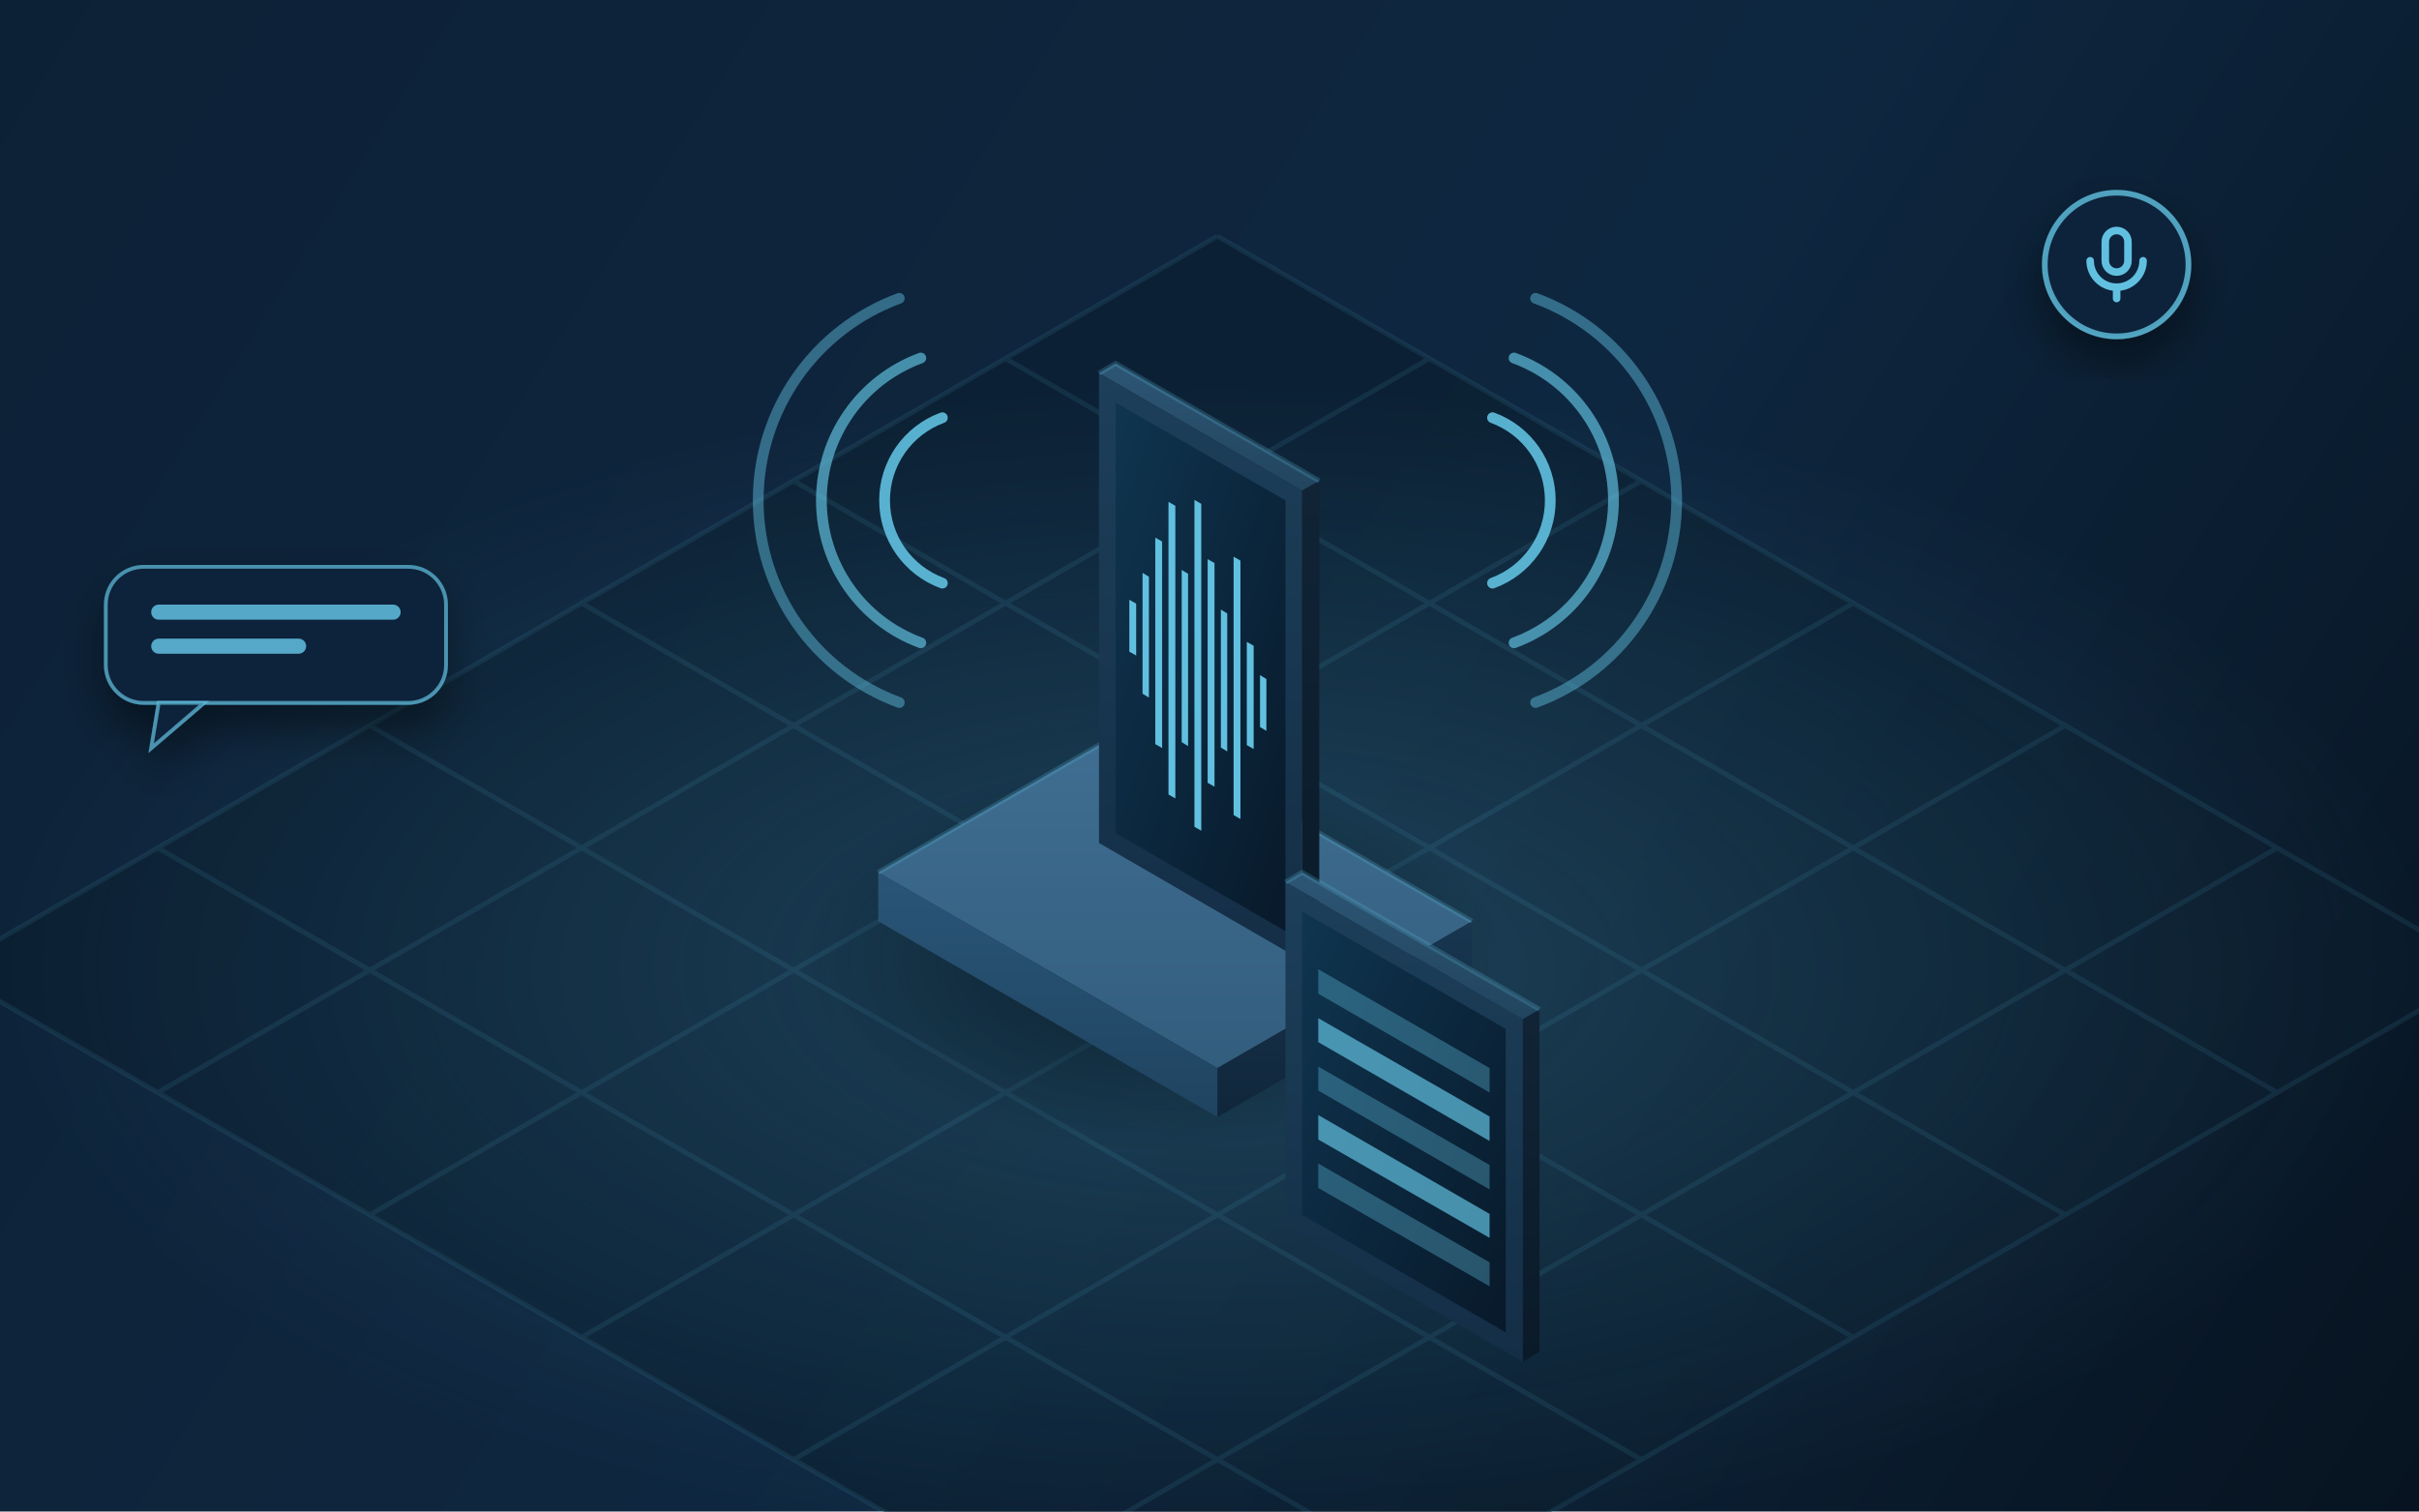
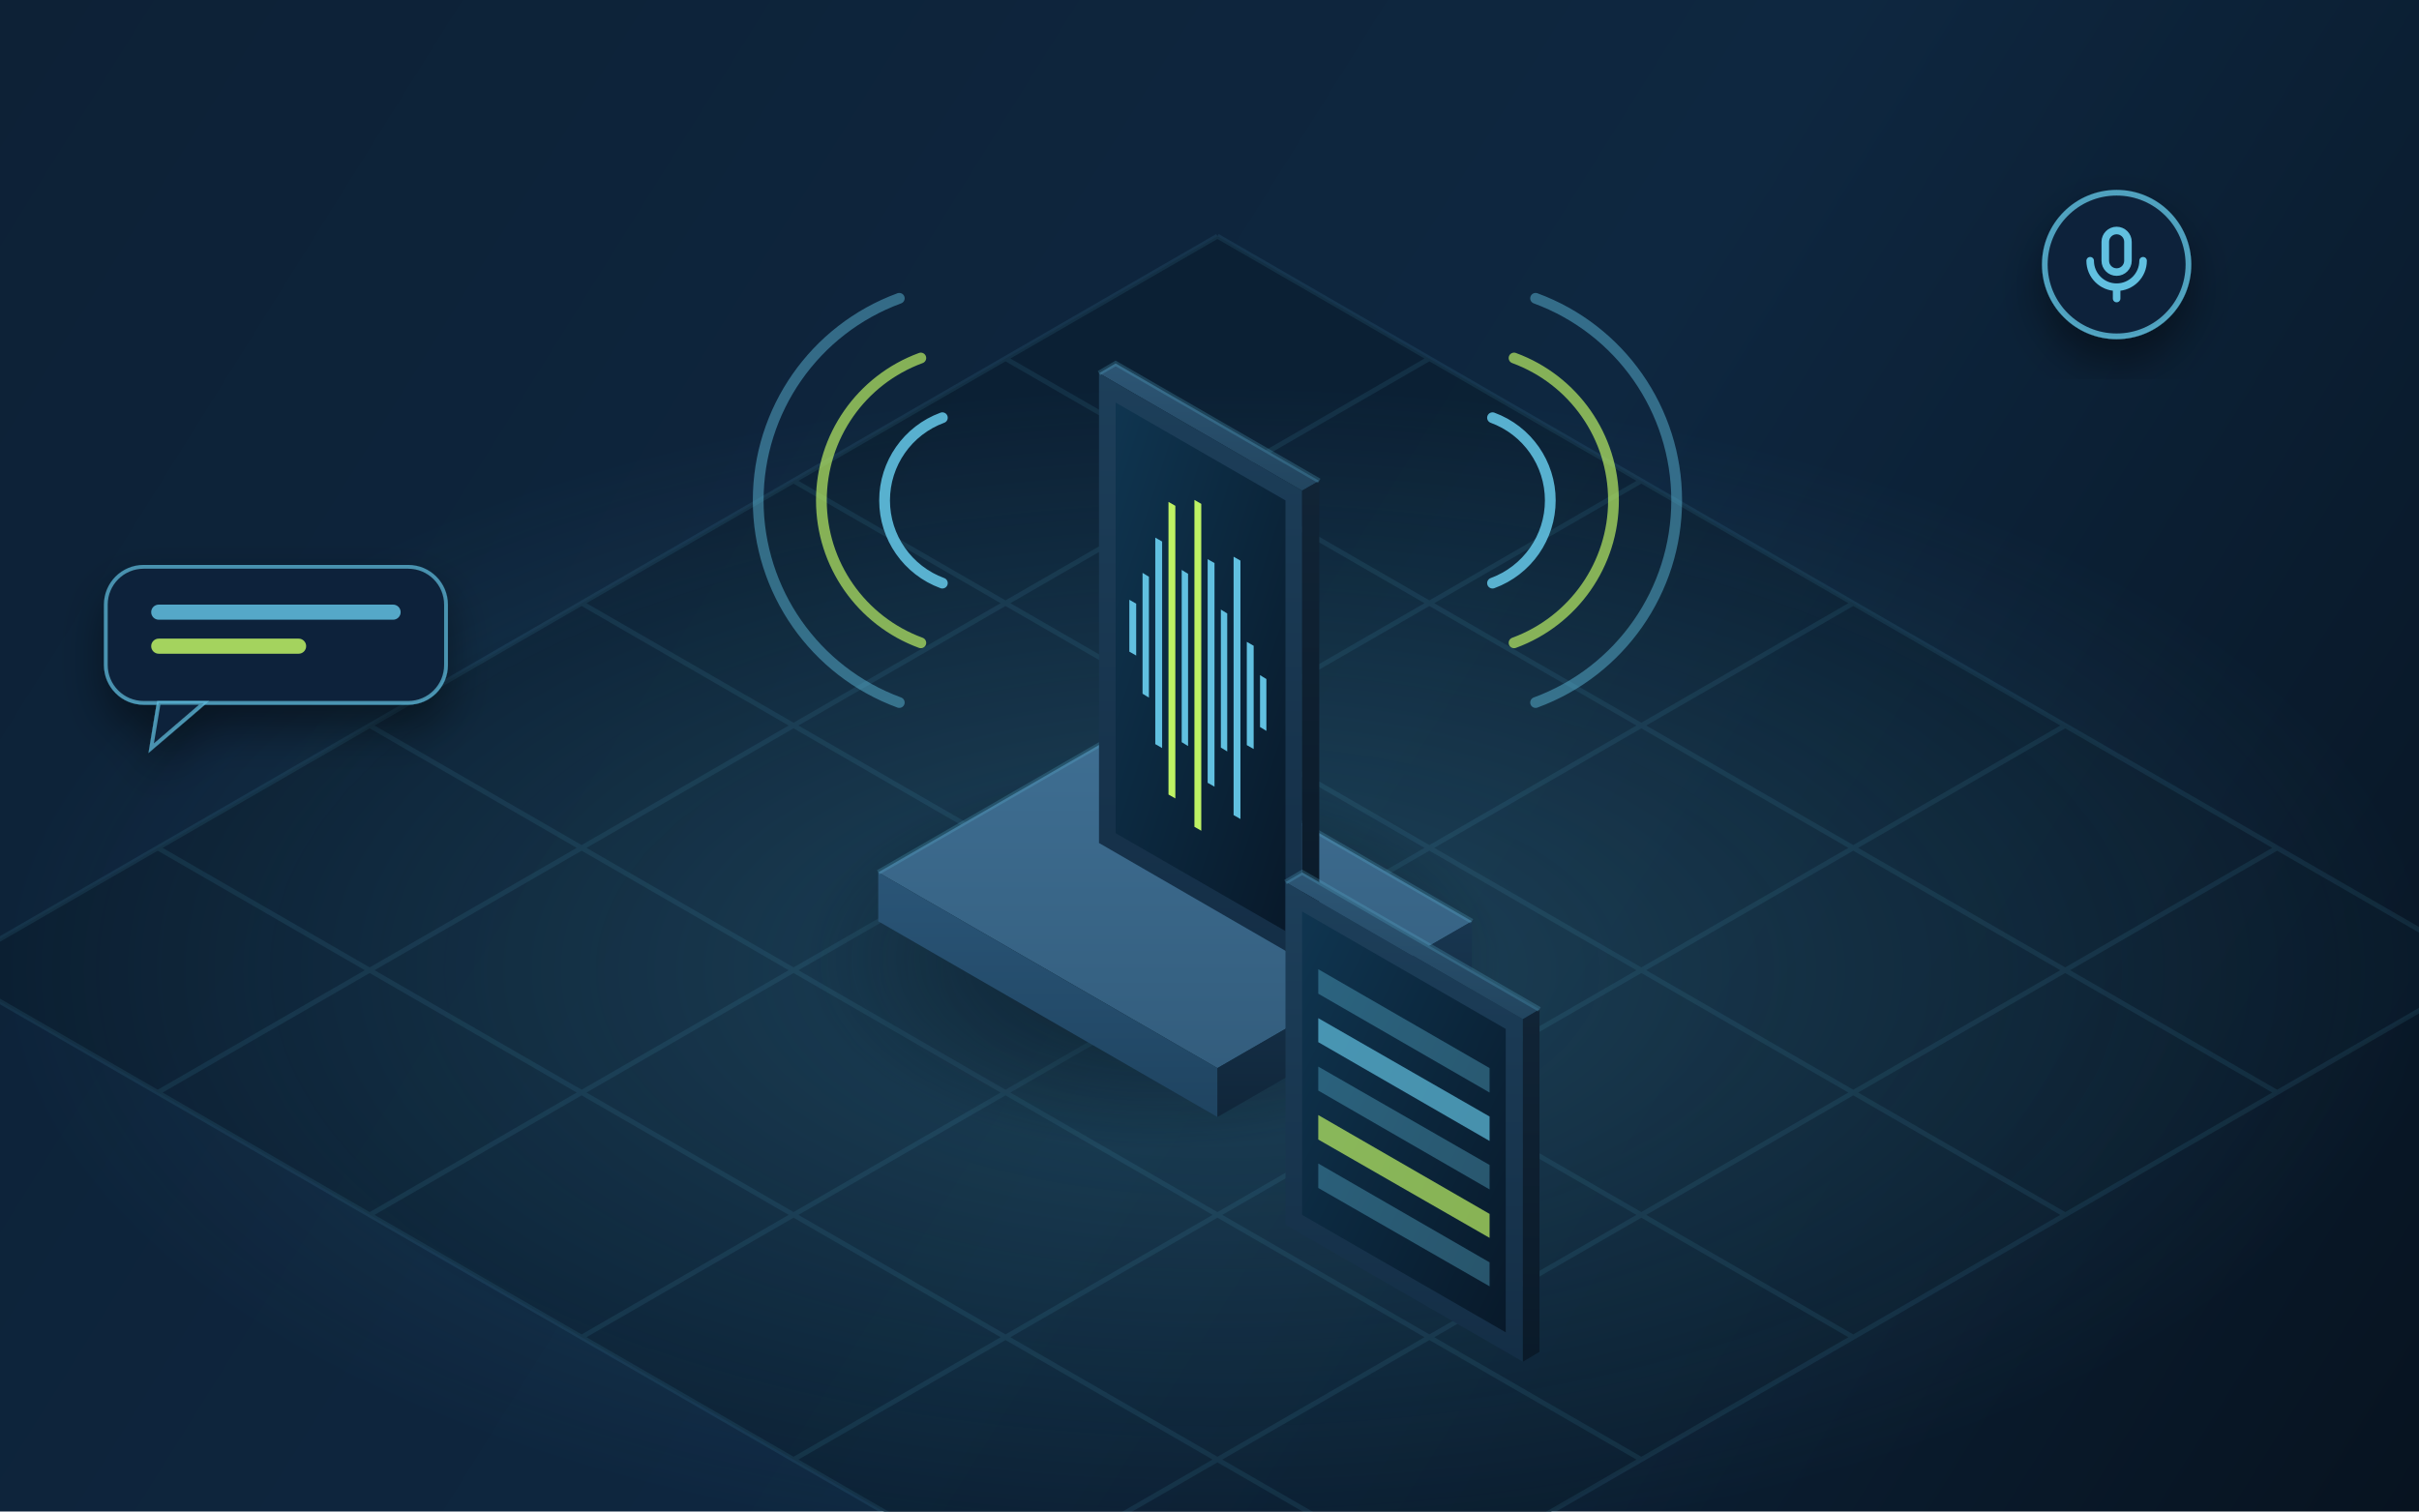
<svg xmlns="http://www.w3.org/2000/svg" viewBox="0 0 640 400" width="640" height="400" role="img" aria-label="An isometric phone on a stand showing a Bangla voice waveform, with sound waves and a call report">
  <defs>
    <linearGradient id="bg" x1="0" y1="0" x2="640" y2="400" gradientUnits="userSpaceOnUse">
      <stop offset="0" stop-color="#0d2136" />
      <stop offset=".55" stop-color="#0e2740" />
      <stop offset="1" stop-color="#071320" />
    </linearGradient>
    <linearGradient id="fTop" x1="0" y1="0" x2="0" y2="1">
      <stop offset="0" stop-color="#2d5675" />
      <stop offset="1" stop-color="#22455f" />
    </linearGradient>
    <linearGradient id="fLeft" x1="0" y1="0" x2="0" y2="1">
      <stop offset="0" stop-color="#1d3f5a" />
      <stop offset="1" stop-color="#142e46" />
    </linearGradient>
    <linearGradient id="fRight" x1="0" y1="0" x2="0" y2="1">
      <stop offset="0" stop-color="#112436" />
      <stop offset="1" stop-color="#0a1a29" />
    </linearGradient>
    <linearGradient id="lTop" x1="0" y1="0" x2="0" y2="1">
      <stop offset="0" stop-color="#3f6f93" />
      <stop offset="1" stop-color="#335d7d" />
    </linearGradient>
    <linearGradient id="lLeft" x1="0" y1="0" x2="0" y2="1">
      <stop offset="0" stop-color="#2a5577" />
      <stop offset="1" stop-color="#1f4461" />
    </linearGradient>
    <linearGradient id="lRight" x1="0" y1="0" x2="0" y2="1">
      <stop offset="0" stop-color="#183650" />
      <stop offset="1" stop-color="#10263a" />
    </linearGradient>
    <linearGradient id="gTop" x1="0" y1="0" x2="0" y2="1">
      <stop offset="0" stop-color="#8fd3ee" />
      <stop offset="1" stop-color="#61c0e0" />
    </linearGradient>
    <linearGradient id="gLeft" x1="0" y1="0" x2="0" y2="1">
      <stop offset="0" stop-color="#3d8fc0" />
      <stop offset="1" stop-color="#2f6f99" />
    </linearGradient>
    <linearGradient id="gRight" x1="0" y1="0" x2="0" y2="1">
      <stop offset="0" stop-color="#26557a" />
      <stop offset="1" stop-color="#1b4060" />
    </linearGradient>
+     <linearGradient id="mTop" x1="0" y1="0" x2="0" y2="1">
+       <stop offset="0" stop-color="#e4fbb0" />
+       <stop offset="1" stop-color="#bef264" />
+     </linearGradient>
+     <linearGradient id="mLeft" x1="0" y1="0" x2="0" y2="1">
+       <stop offset="0" stop-color="#9ccf45" />
+       <stop offset="1" stop-color="#7fb12f" />
+     </linearGradient>
+     <linearGradient id="mRight" x1="0" y1="0" x2="0" y2="1">
+       <stop offset="0" stop-color="#5f8f22" />
+       <stop offset="1" stop-color="#46701a" />
+     </linearGradient>
+     <linearGradient id="cylM" x1="0" y1="0" x2="1" y2="0">
+       <stop offset="0" stop-color="#9ccf45" />
+       <stop offset="1" stop-color="#46701a" />
+     </linearGradient>
    <linearGradient id="roof" x1="0" y1="0" x2="0" y2="1">
      <stop offset="0" stop-color="#3a5f9a" />
      <stop offset="1" stop-color="#2b4777" />
    </linearGradient>
    <linearGradient id="cyl" x1="0" y1="0" x2="1" y2="0">
      <stop offset="0" stop-color="#1d3f5a" />
      <stop offset=".55" stop-color="#163650" />
      <stop offset="1" stop-color="#0a1a29" />
    </linearGradient>
    <linearGradient id="cylG" x1="0" y1="0" x2="1" y2="0">
      <stop offset="0" stop-color="#3d8fc0" />
      <stop offset="1" stop-color="#1b4060" />
    </linearGradient>
    <linearGradient id="screen" x1="0" y1="0" x2="1" y2="1">
      <stop offset="0" stop-color="#0f3550" />
      <stop offset="1" stop-color="#08192a" />
    </linearGradient>
    <radialGradient id="head" cx=".4" cy=".35" r=".7">
      <stop offset="0" stop-color="#3f6f93" />
      <stop offset="1" stop-color="#173550" />
    </radialGradient>
    <radialGradient id="pool" cx=".5" cy=".5" r=".5">
      <stop offset="0" stop-color="#61c0e0" stop-opacity=".22" />
      <stop offset="1" stop-color="#61c0e0" stop-opacity="0" />
    </radialGradient>
    <radialGradient id="shadow" cx=".5" cy=".5" r=".5">
      <stop offset="0" stop-color="#04101b" stop-opacity=".7" />
      <stop offset="1" stop-color="#04101b" stop-opacity="0" />
    </radialGradient>
+     <style>
+ .blink{animation:blink 3.2s ease-in-out infinite}
+ .grow{transform-box:fill-box;transform-origin:50% 100%;animation:grow 2.6s ease-in-out infinite}
+ .wave{transform-box:fill-box;transform-origin:50% 50%;animation:wave 1.1s ease-in-out infinite}
+ .draw{stroke-dasharray:420;animation:draw 3.4s linear infinite}
+ .flow{animation:flow 1.2s linear infinite}
+ .packet{animation:move 2.8s linear infinite}
+ .float{animation:float 4.5s ease-in-out infinite}
+ .ping{animation:ping 2.2s ease-out infinite}
+ .pop{animation:pop 4.5s ease-in-out infinite}
+ .breathe{animation:breathe 5s ease-in-out infinite}
+ @keyframes blink{0%,100%{opacity:.9}50%{opacity:.25}}
+ @keyframes grow{0%,100%{transform:scaleY(1)}50%{transform:scaleY(.55)}}
+ @keyframes wave{0%,100%{transform:scaleY(1)}50%{transform:scaleY(.3)}}
+ @keyframes draw{0%{stroke-dashoffset:420}60%,100%{stroke-dashoffset:0}}
+ @keyframes flow{to{stroke-dashoffset:-22}}
+ @keyframes move{0%{offset-distance:0%;opacity:0}12%,88%{opacity:1}100%{offset-distance:100%;opacity:0}}
+ @keyframes float{0%,100%{transform:translateY(0)}50%{transform:translateY(-7px)}}
+ @keyframes ping{0%{opacity:.15}35%{opacity:1}100%{opacity:.15}}
+ @keyframes pop{0%,12%{opacity:0}28%,100%{opacity:.9}}
+ @keyframes breathe{0%,100%{opacity:.65}50%{opacity:1}}
+ @media (prefers-reduced-motion:reduce){*{animation:none!important}.packet{display:none}}
+ </style>
    <filter id="soft" x="-30%" y="-30%" width="160%" height="160%">
      <feDropShadow dx="0" dy="6" stdDeviation="6" flood-color="#000" flood-opacity=".45" />
    </filter>
  </defs>
  <rect width="640" height="400" fill="url(#bg)" />
  <g transform="translate(-92.3 -67.0) scale(1.295)">
    <polygon points="320.0,100.0 579.8,250.0 320.0,400.0 60.2,250.0" fill="#0a1b2b" opacity=".55" />
    <path d="M320.0 100.0L60.2 250.0M320.0 100.0L579.8 250.0M363.3 125.0L103.5 275.0M276.7 125.0L536.5 275.0M406.6 150.0L146.8 300.0M233.4 150.0L493.2 300.0M449.9 175.0L190.1 325.0M190.1 175.0L449.9 325.0M493.2 200.0L233.4 350.0M146.8 200.0L406.6 350.0M536.5 225.0L276.7 375.0M103.5 225.0L363.3 375.0M579.8 250.0L320.0 400.0M60.2 250.0L320.0 400.0" stroke="#61c0e0" stroke-opacity=".1" stroke-width="1" />
-     <ellipse cx="320.0" cy="250.0" rx="250" ry="120" fill="url(#pool)" />
+     <ellipse class="breathe" cx="320.0" cy="250.0" rx="250" ry="120" fill="url(#pool)" />
    <ellipse cx="307.0" cy="247.5" rx="71.4" ry="39.3" fill="url(#shadow)" />
    <polygon points="302.7,200.0 372.0,240.0 320.0,270.0 250.7,230.0" fill="url(#lTop)" />
    <polygon points="250.7,240.0 320.0,280.0 320.0,270.0 250.7,230.0" fill="url(#lLeft)" />
    <polygon points="372.0,250.0 320.0,280.0 320.0,270.0 372.0,240.0" fill="url(#lRight)" />
    <polyline points="250.7,230.0 302.7,200.0 372.0,240.0" fill="none" stroke="#61c0e0" stroke-opacity=".22" stroke-width="1" />
    <polygon points="299.2,126.0 340.8,150.0 337.3,152.0 295.8,128.0" fill="url(#fTop)" />
    <polygon points="295.8,224.0 337.3,248.0 337.3,152.0 295.8,128.0" fill="url(#fLeft)" />
    <polygon points="340.8,246.0 337.3,248.0 337.3,152.0 340.8,150.0" fill="url(#fRight)" />
    <polyline points="295.8,128.0 299.2,126.0 340.8,150.0" fill="none" stroke="#61c0e0" stroke-opacity=".22" stroke-width="1" />
    <polygon points="299.2,222.0 333.9,242.0 333.9,154.0 299.2,134.0" fill="url(#screen)" />
-     <polygon points="302.0,184.9 303.4,185.7 303.4,175.1 302.0,174.3" fill="#61c0e0" />
-     <polygon points="304.7,193.5 306.0,194.3 306.0,169.6 304.7,168.8" fill="#61c0e0" />
-     <polygon points="307.3,203.8 308.7,204.6 308.7,162.4 307.3,161.6" fill="#61c0e0" />
-     <polygon points="310.0,214.1 311.4,214.9 311.4,155.1 310.0,154.3" fill="#61c0e0" />
-     <polygon points="312.7,203.4 314.0,204.2 314.0,169.0 312.7,168.2" fill="#61c0e0" />
-     <polygon points="315.3,220.7 316.7,221.5 316.7,154.7 315.3,153.9" fill="#61c0e0" />
-     <polygon points="318.0,211.7 319.4,212.5 319.4,166.8 318.0,166.0" fill="#61c0e0" />
-     <polygon points="320.7,204.5 322.0,205.3 322.0,177.1 320.7,176.3" fill="#61c0e0" />
-     <polygon points="323.3,218.3 324.7,219.1 324.7,166.3 323.3,165.5" fill="#61c0e0" />
-     <polygon points="326.0,204.0 327.4,204.8 327.4,183.7 326.0,182.9" fill="#61c0e0" />
-     <polygon points="328.7,200.3 330.0,201.1 330.0,190.5 328.7,189.7" fill="#61c0e0" />
+     <polygon class="wave" style="animation-delay:0.00s" points="302.0,184.9 303.4,185.7 303.4,175.1 302.0,174.3" fill="#61c0e0" />
+     <polygon class="wave" style="animation-delay:0.09s" points="304.7,193.5 306.0,194.3 306.0,169.6 304.7,168.8" fill="#61c0e0" />
+     <polygon class="wave" style="animation-delay:0.18s" points="307.3,203.8 308.7,204.6 308.7,162.4 307.3,161.6" fill="#61c0e0" />
+     <polygon class="wave" style="animation-delay:0.27s" points="310.0,214.1 311.4,214.9 311.4,155.1 310.0,154.3" fill="#bef264" />
+     <polygon class="wave" style="animation-delay:0.36s" points="312.7,203.4 314.0,204.2 314.0,169.0 312.7,168.2" fill="#61c0e0" />
+     <polygon class="wave" style="animation-delay:0.45s" points="315.3,220.7 316.7,221.5 316.7,154.7 315.3,153.9" fill="#bef264" />
+     <polygon class="wave" style="animation-delay:0.54s" points="318.0,211.7 319.4,212.5 319.4,166.8 318.0,166.0" fill="#61c0e0" />
+     <polygon class="wave" style="animation-delay:0.63s" points="320.7,204.5 322.0,205.3 322.0,177.1 320.7,176.3" fill="#61c0e0" />
+     <polygon class="wave" style="animation-delay:0.72s" points="323.3,218.3 324.7,219.1 324.7,166.3 323.3,165.5" fill="#61c0e0" />
+     <polygon class="wave" style="animation-delay:0.81s" points="326.0,204.0 327.4,204.8 327.4,183.7 326.0,182.9" fill="#61c0e0" />
+     <polygon class="wave" style="animation-delay:0.90s" points="328.7,200.3 330.0,201.1 330.0,190.5 328.7,189.7" fill="#61c0e0" />
    <polygon points="337.3,230.0 385.8,258.0 382.4,260.0 333.9,232.0" fill="url(#fTop)" />
    <polygon points="333.9,302.0 382.4,330.0 382.4,260.0 333.9,232.0" fill="url(#fLeft)" />
    <polygon points="385.8,328.0 382.4,330.0 382.4,260.0 385.8,258.0" fill="url(#fRight)" />
    <polyline points="333.9,232.0 337.3,230.0 385.8,258.0" fill="none" stroke="#61c0e0" stroke-opacity=".22" stroke-width="1" />
    <polygon points="337.3,300.0 378.9,324.0 378.9,262.0 337.3,238.0" fill="url(#screen)" />
-     <polygon points="340.6,294.5 375.6,314.6 375.6,309.7 340.6,289.5" fill="#61c0e0" opacity="0.35" />
-     <polygon points="340.6,284.6 375.6,304.7 375.6,299.8 340.6,279.6" fill="#61c0e0" opacity="0.70" />
-     <polygon points="340.6,274.6 375.6,294.8 375.6,289.8 340.6,269.7" fill="#61c0e0" opacity="0.35" />
-     <polygon points="340.6,264.7 375.6,284.9 375.6,279.9 340.6,259.8" fill="#61c0e0" opacity="0.70" />
-     <polygon points="340.6,254.8 375.6,275.0 375.6,270.0 340.6,249.8" fill="#61c0e0" opacity="0.35" />
-     <path d="M376.2,137.1 A18,18 0 0 1 376.2,170.9" fill="none" stroke="#61c0e0" stroke-opacity="0.90" stroke-width="2.2" stroke-linecap="round" />
-     <path d="M380.6,124.9 A31,31 0 0 1 380.6,183.1" fill="none" stroke="#61c0e0" stroke-opacity="0.68" stroke-width="2.2" stroke-linecap="round" />
-     <path d="M385.0,112.7 A44,44 0 0 1 385.0,195.3" fill="none" stroke="#61c0e0" stroke-opacity="0.46" stroke-width="2.2" stroke-linecap="round" />
-     <path d="M263.8,170.9 A18,18 0 0 1 263.8,137.1" fill="none" stroke="#61c0e0" stroke-opacity="0.90" stroke-width="2.2" stroke-linecap="round" />
-     <path d="M259.4,183.1 A31,31 0 0 1 259.4,124.9" fill="none" stroke="#61c0e0" stroke-opacity="0.68" stroke-width="2.2" stroke-linecap="round" />
-     <path d="M255.0,195.3 A44,44 0 0 1 255.0,112.7" fill="none" stroke="#61c0e0" stroke-opacity="0.46" stroke-width="2.2" stroke-linecap="round" />
+     <polygon class="blink" style="animation-delay:0.51s" points="340.6,294.5 375.6,314.6 375.6,309.7 340.6,289.5" fill="#61c0e0" opacity="0.35" />
+     <polygon class="blink" style="animation-delay:1.12s" points="340.6,284.6 375.6,304.7 375.6,299.8 340.6,279.6" fill="#bef264" opacity="0.70" />
+     <polygon class="blink" style="animation-delay:1.73s" points="340.6,274.6 375.6,294.8 375.6,289.8 340.6,269.7" fill="#61c0e0" opacity="0.35" />
+     <polygon class="blink" style="animation-delay:2.34s" points="340.6,264.7 375.6,284.9 375.6,279.9 340.6,259.8" fill="#61c0e0" opacity="0.70" />
+     <polygon class="blink" style="animation-delay:2.95s" points="340.6,254.8 375.6,275.0 375.6,270.0 340.6,249.8" fill="#61c0e0" opacity="0.35" />
+     <path class="ping" style="animation-delay:0.00s" d="M376.2,137.1 A18,18 0 0 1 376.2,170.9" fill="none" stroke="#61c0e0" stroke-opacity="0.90" stroke-width="2.2" stroke-linecap="round" />
+     <path class="ping" style="animation-delay:0.35s" d="M380.6,124.9 A31,31 0 0 1 380.6,183.1" fill="none" stroke="#bef264" stroke-opacity="0.68" stroke-width="2.2" stroke-linecap="round" />
+     <path class="ping" style="animation-delay:0.70s" d="M385.0,112.7 A44,44 0 0 1 385.0,195.3" fill="none" stroke="#61c0e0" stroke-opacity="0.46" stroke-width="2.2" stroke-linecap="round" />
+     <path class="ping" style="animation-delay:0.00s" d="M263.8,170.9 A18,18 0 0 1 263.8,137.1" fill="none" stroke="#61c0e0" stroke-opacity="0.90" stroke-width="2.2" stroke-linecap="round" />
+     <path class="ping" style="animation-delay:0.35s" d="M259.4,183.1 A31,31 0 0 1 259.4,124.9" fill="none" stroke="#bef264" stroke-opacity="0.68" stroke-width="2.2" stroke-linecap="round" />
+     <path class="ping" style="animation-delay:0.70s" d="M255.0,195.3 A44,44 0 0 1 255.0,112.7" fill="none" stroke="#61c0e0" stroke-opacity="0.46" stroke-width="2.2" stroke-linecap="round" />
  </g>
-   <g filter="url(#soft)">
-     <circle cx="560" cy="70" r="19" fill="#10243a" stroke="#61c0e0" stroke-opacity=".8" stroke-width="1.5" />
+   <g class="float" style="animation-delay:3.26s">
+     <g filter="url(#soft)">
+       <circle cx="560" cy="70" r="19" fill="#10243a" stroke="#61c0e0" stroke-opacity=".8" stroke-width="1.5" />
+     </g>
+     <g transform="translate(548 58)" fill="none" stroke="#61c0e0" stroke-width="2" stroke-linecap="round" stroke-linejoin="round">
+       <rect x="9" y="3" width="6" height="11" rx="3" />
+       <path d="M5 11a7 7 0 0 0 14 0M12 18v3" />
+     </g>
  </g>
-   <g transform="translate(548 58)" fill="none" stroke="#61c0e0" stroke-width="2" stroke-linecap="round" stroke-linejoin="round">
-     <rect x="9" y="3" width="6" height="11" rx="3" />
-     <path d="M5 11a7 7 0 0 0 14 0M12 18v3" />
+   <g class="float" style="animation-delay:3.87s">
+     <g filter="url(#soft)">
+       <rect x="28" y="150" width="90" height="36" rx="10" fill="#10243a" stroke="#61c0e0" stroke-opacity=".7" />
+       <path d="M42,186 l-2,12 l14,-12 Z" fill="#10243a" stroke="#61c0e0" stroke-opacity=".7" />
+     </g>
+     <rect x="40" y="160" width="66" height="4" rx="2" fill="#61c0e0" opacity=".85" />
+     <rect x="40" y="169" width="41" height="4" rx="2" fill="#bef264" opacity=".85" />
  </g>
-   <g filter="url(#soft)">
-     <rect x="28" y="150" width="90" height="36" rx="10" fill="#10243a" stroke="#61c0e0" stroke-opacity=".7" />
-     <path d="M42,186 l-2,12 l14,-12 Z" fill="#10243a" stroke="#61c0e0" stroke-opacity=".7" />
-   </g>
-   <rect x="40" y="160" width="66" height="4" rx="2" fill="#61c0e0" opacity=".85" />
-   <rect x="40" y="169" width="41" height="4" rx="2" fill="#61c0e0" opacity=".85" />
</svg>
